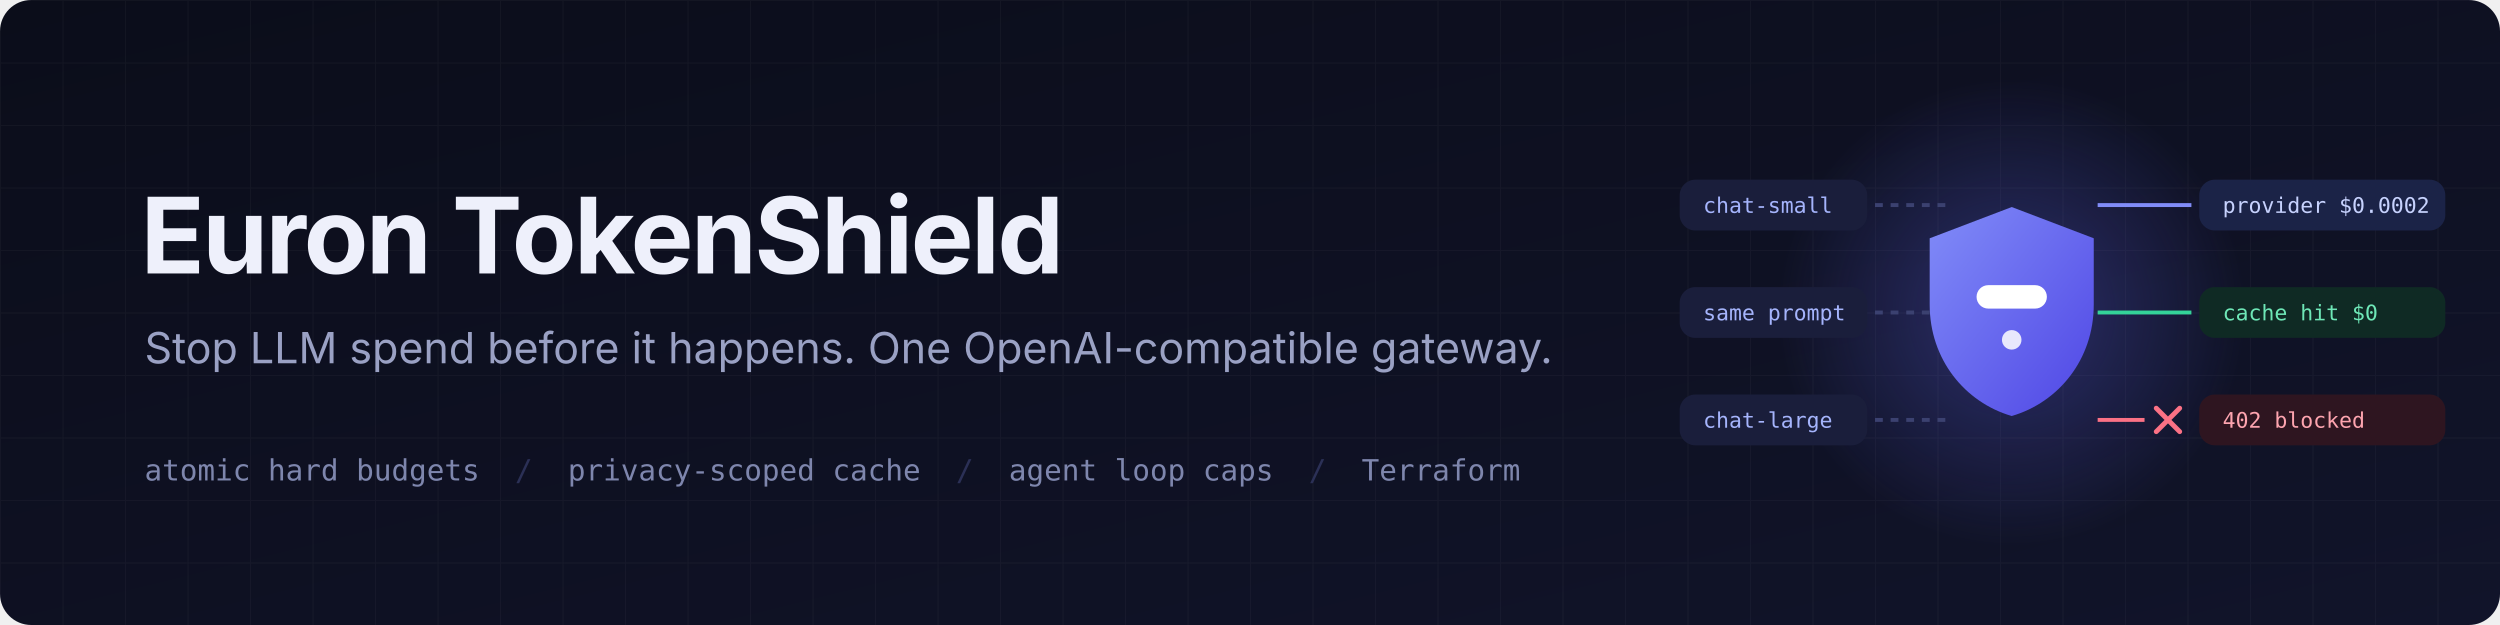
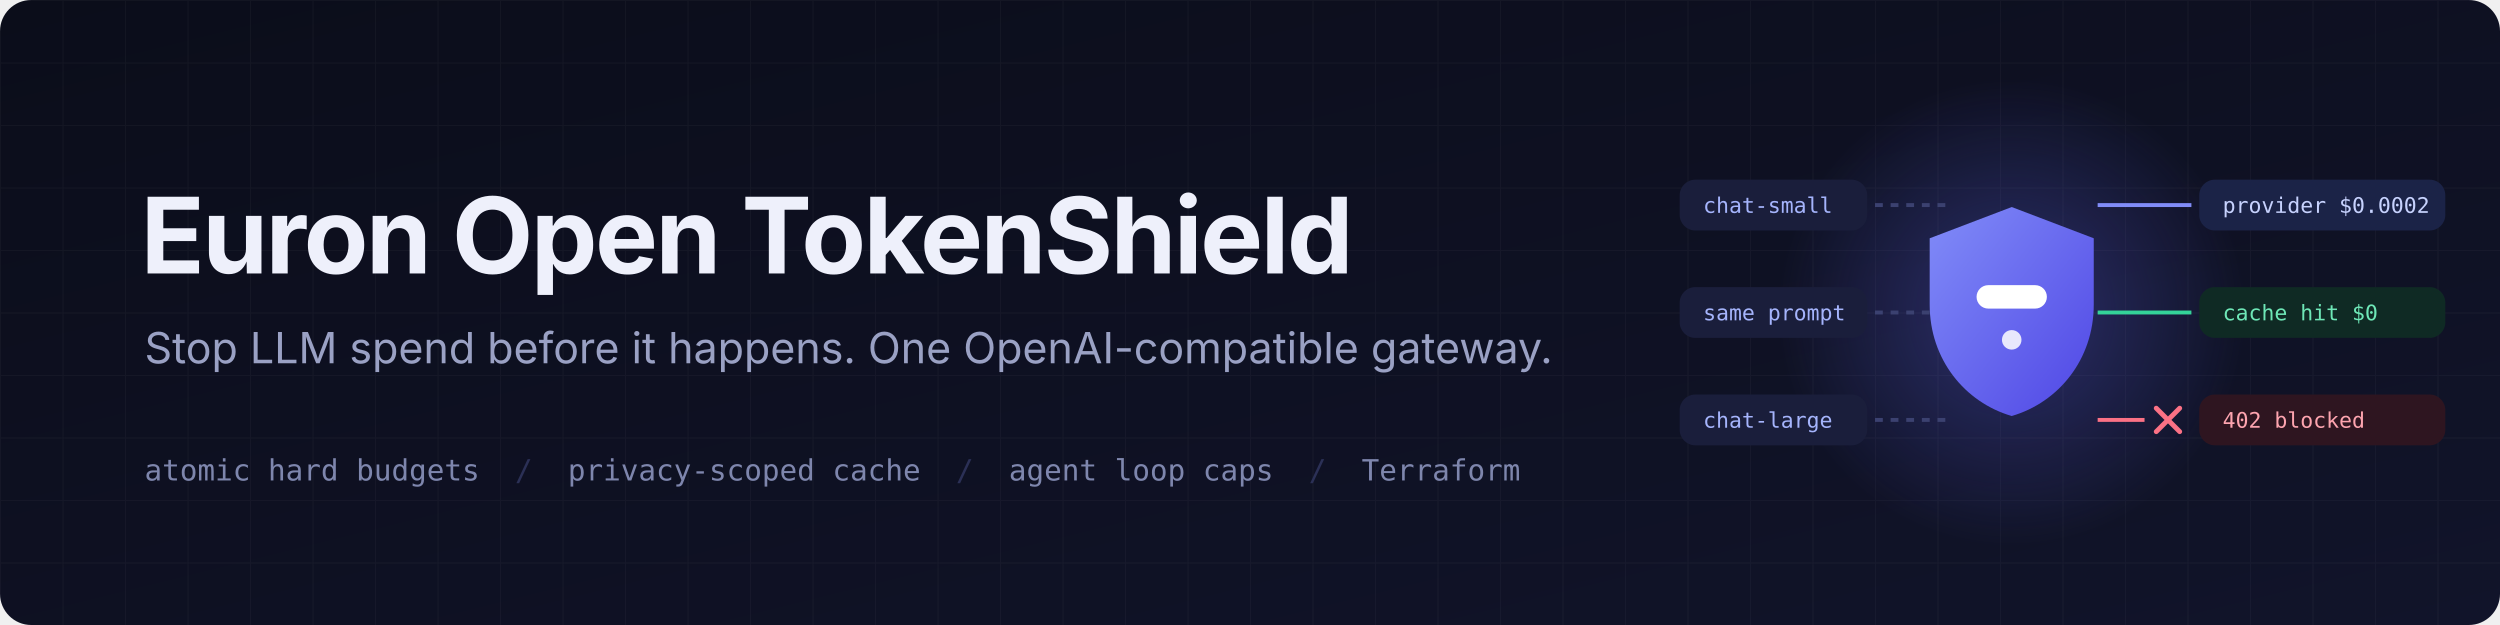
<svg xmlns="http://www.w3.org/2000/svg" width="1280" height="320" viewBox="0 0 1280 320" role="img" aria-labelledby="t d">
  <defs>
    <linearGradient id="bg" x1="0" y1="0" x2="1" y2="1">
      <stop offset="0" stop-color="#0b0d1a" />
      <stop offset="1" stop-color="#11142a" />
    </linearGradient>
    <linearGradient id="shield" x1="0" y1="0" x2="1" y2="1">
      <stop offset="0" stop-color="#818cf8" />
      <stop offset="1" stop-color="#4f46e5" />
    </linearGradient>
    <radialGradient id="halo" cx="0.5" cy="0.5" r="0.5">
      <stop offset="0" stop-color="#6366f1" stop-opacity="0.35" />
      <stop offset="1" stop-color="#6366f1" stop-opacity="0" />
    </radialGradient>
    <pattern id="grid" width="32" height="32" patternUnits="userSpaceOnUse">
      <path d="M32 0H0V32" fill="none" stroke="#ffffff" stroke-opacity="0.035" />
    </pattern>
  </defs>
  <rect width="1280" height="320" rx="16" fill="url(#bg)" />
  <rect width="1280" height="320" rx="16" fill="url(#grid)" />
  <g font-family="Inter, -apple-system, Segoe UI, Helvetica, Arial, sans-serif">
-     <text x="72" y="140" fill="#eef0fb" font-size="54" font-weight="650" letter-spacing="-1.2">Euron TokenShield</text>
+     <text x="72" y="140" fill="#eef0fb" font-size="54" font-weight="650" letter-spacing="-1.2">Euron Open TokenShield</text>
    <text x="74" y="186" fill="#9aa1c4" font-size="22" font-weight="400">Stop LLM spend before it happens. One OpenAI-compatible gateway.</text>
    <text x="74" y="246" font-family="JetBrains Mono, SFMono-Regular, Menlo, monospace" font-size="15" fill="#7e86ad" xml:space="preserve">atomic hard budgets<tspan fill="#2b3056">  /  </tspan>privacy-scoped cache<tspan fill="#2b3056">  /  </tspan>agent loop caps<tspan fill="#2b3056">  /  </tspan>Terraform</text>
  </g>
  <g transform="translate(860 52)" font-family="JetBrains Mono, SFMono-Regular, Menlo, monospace" font-size="11">
    <circle cx="170" cy="108" r="120" fill="url(#halo)" />
    <rect x="0" y="40" width="96" height="26" rx="8" fill="#1a1e3b" />
    <text x="12" y="57" fill="#a5b4fc">chat-small</text>
    <rect x="0" y="95" width="96" height="26" rx="8" fill="#1a1e3b" />
    <text x="12" y="112" fill="#a5b4fc">same prompt</text>
    <rect x="0" y="150" width="96" height="26" rx="8" fill="#1a1e3b" />
    <text x="12" y="167" fill="#a5b4fc">chat-large</text>
    <path d="M100 53 H138 M100 108 H138 M100 163 H138" stroke="#3b4170" stroke-width="2" stroke-dasharray="4 4" />
    <path d="M170 34 L128 50 v34 c0 28 18 50 42 57 c24 -7 42 -29 42 -57 V50 Z" transform="translate(0 20)" fill="url(#shield)" />
    <rect x="152" y="94" width="36" height="12" rx="6" fill="#ffffff" />
    <circle cx="170" cy="122" r="5" fill="#ffffff" fill-opacity="0.85" />
    <path d="M214 53 H262" stroke="#818cf8" stroke-width="2" />
    <rect x="266" y="40" width="126" height="26" rx="8" fill="#1b2347" />
    <text x="278" y="57" fill="#c7d2fe">provider  $0.0002</text>
    <path d="M214 108 H262" stroke="#34d399" stroke-width="2" />
    <rect x="266" y="95" width="126" height="26" rx="8" fill="#0f2a24" />
    <text x="278" y="112" fill="#6ee7b7">cache hit  $0</text>
    <path d="M214 163 H238" stroke="#fb7185" stroke-width="2" />
    <rect x="266" y="150" width="126" height="26" rx="8" fill="#2e1520" />
    <text x="278" y="167" fill="#fda4af">402 blocked</text>
    <path d="M244 157 l12 12 M256 157 l-12 12" stroke="#fb7185" stroke-width="2.5" stroke-linecap="round" />
  </g>
</svg>
